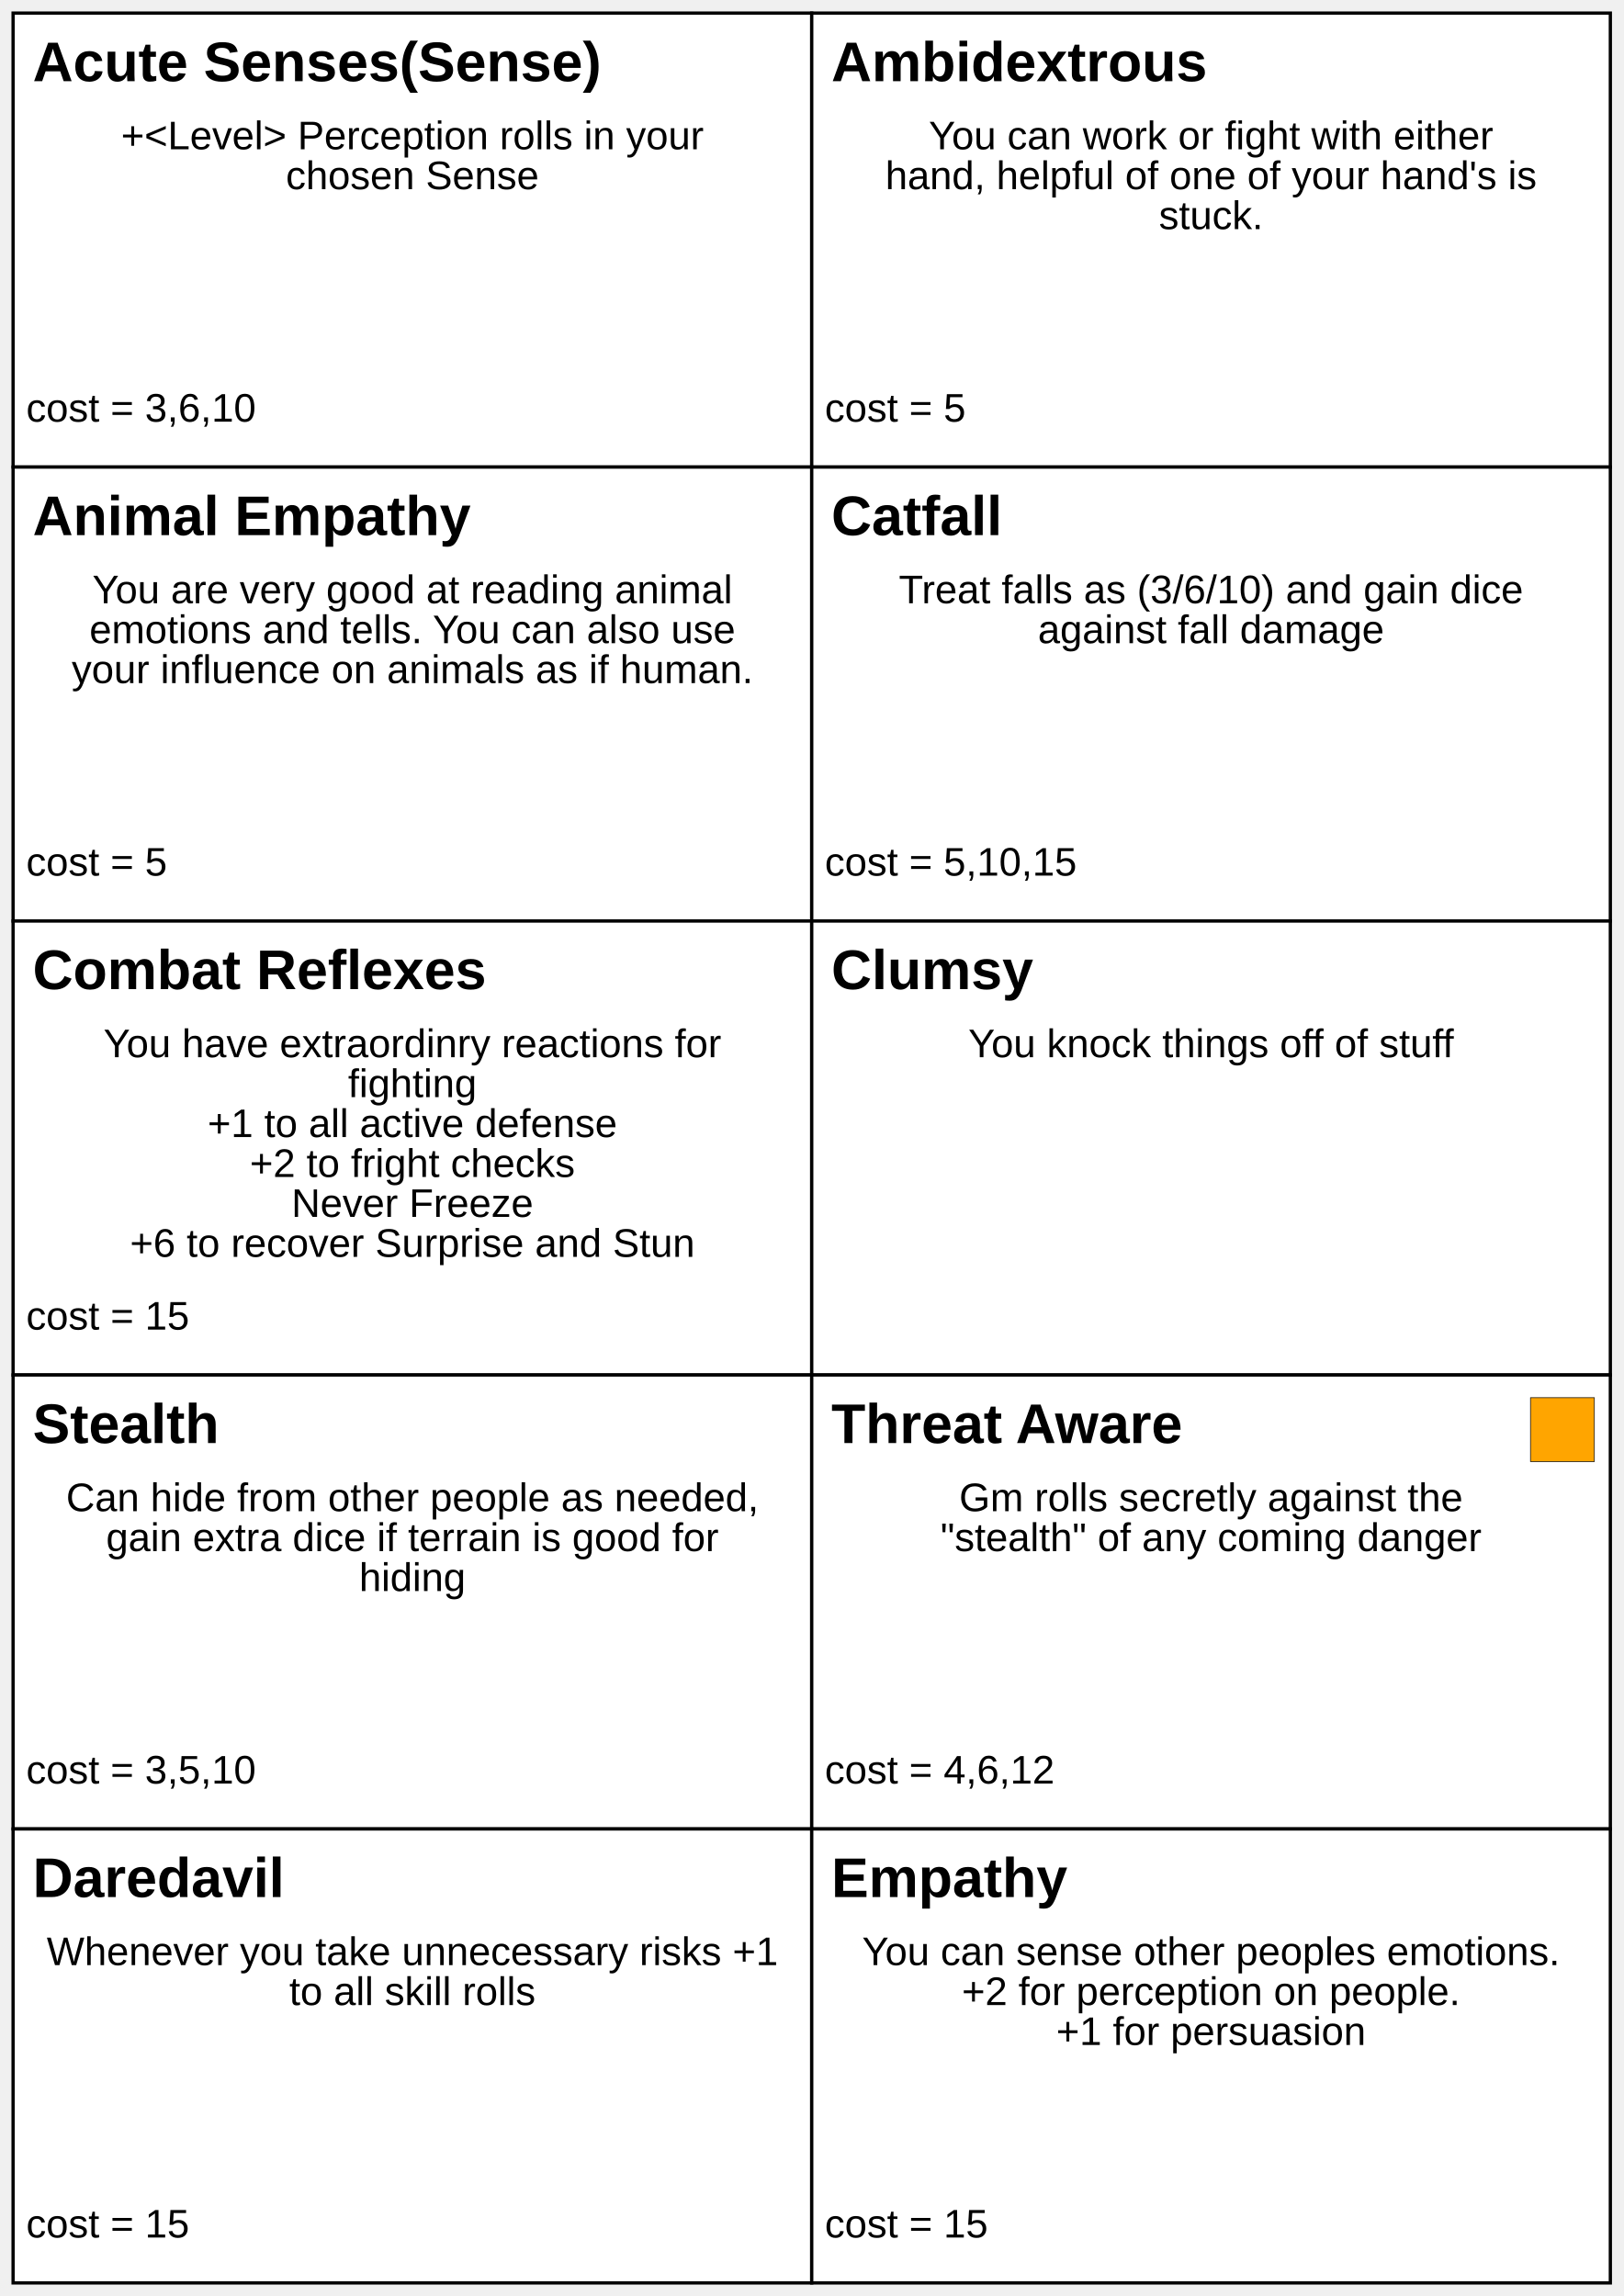
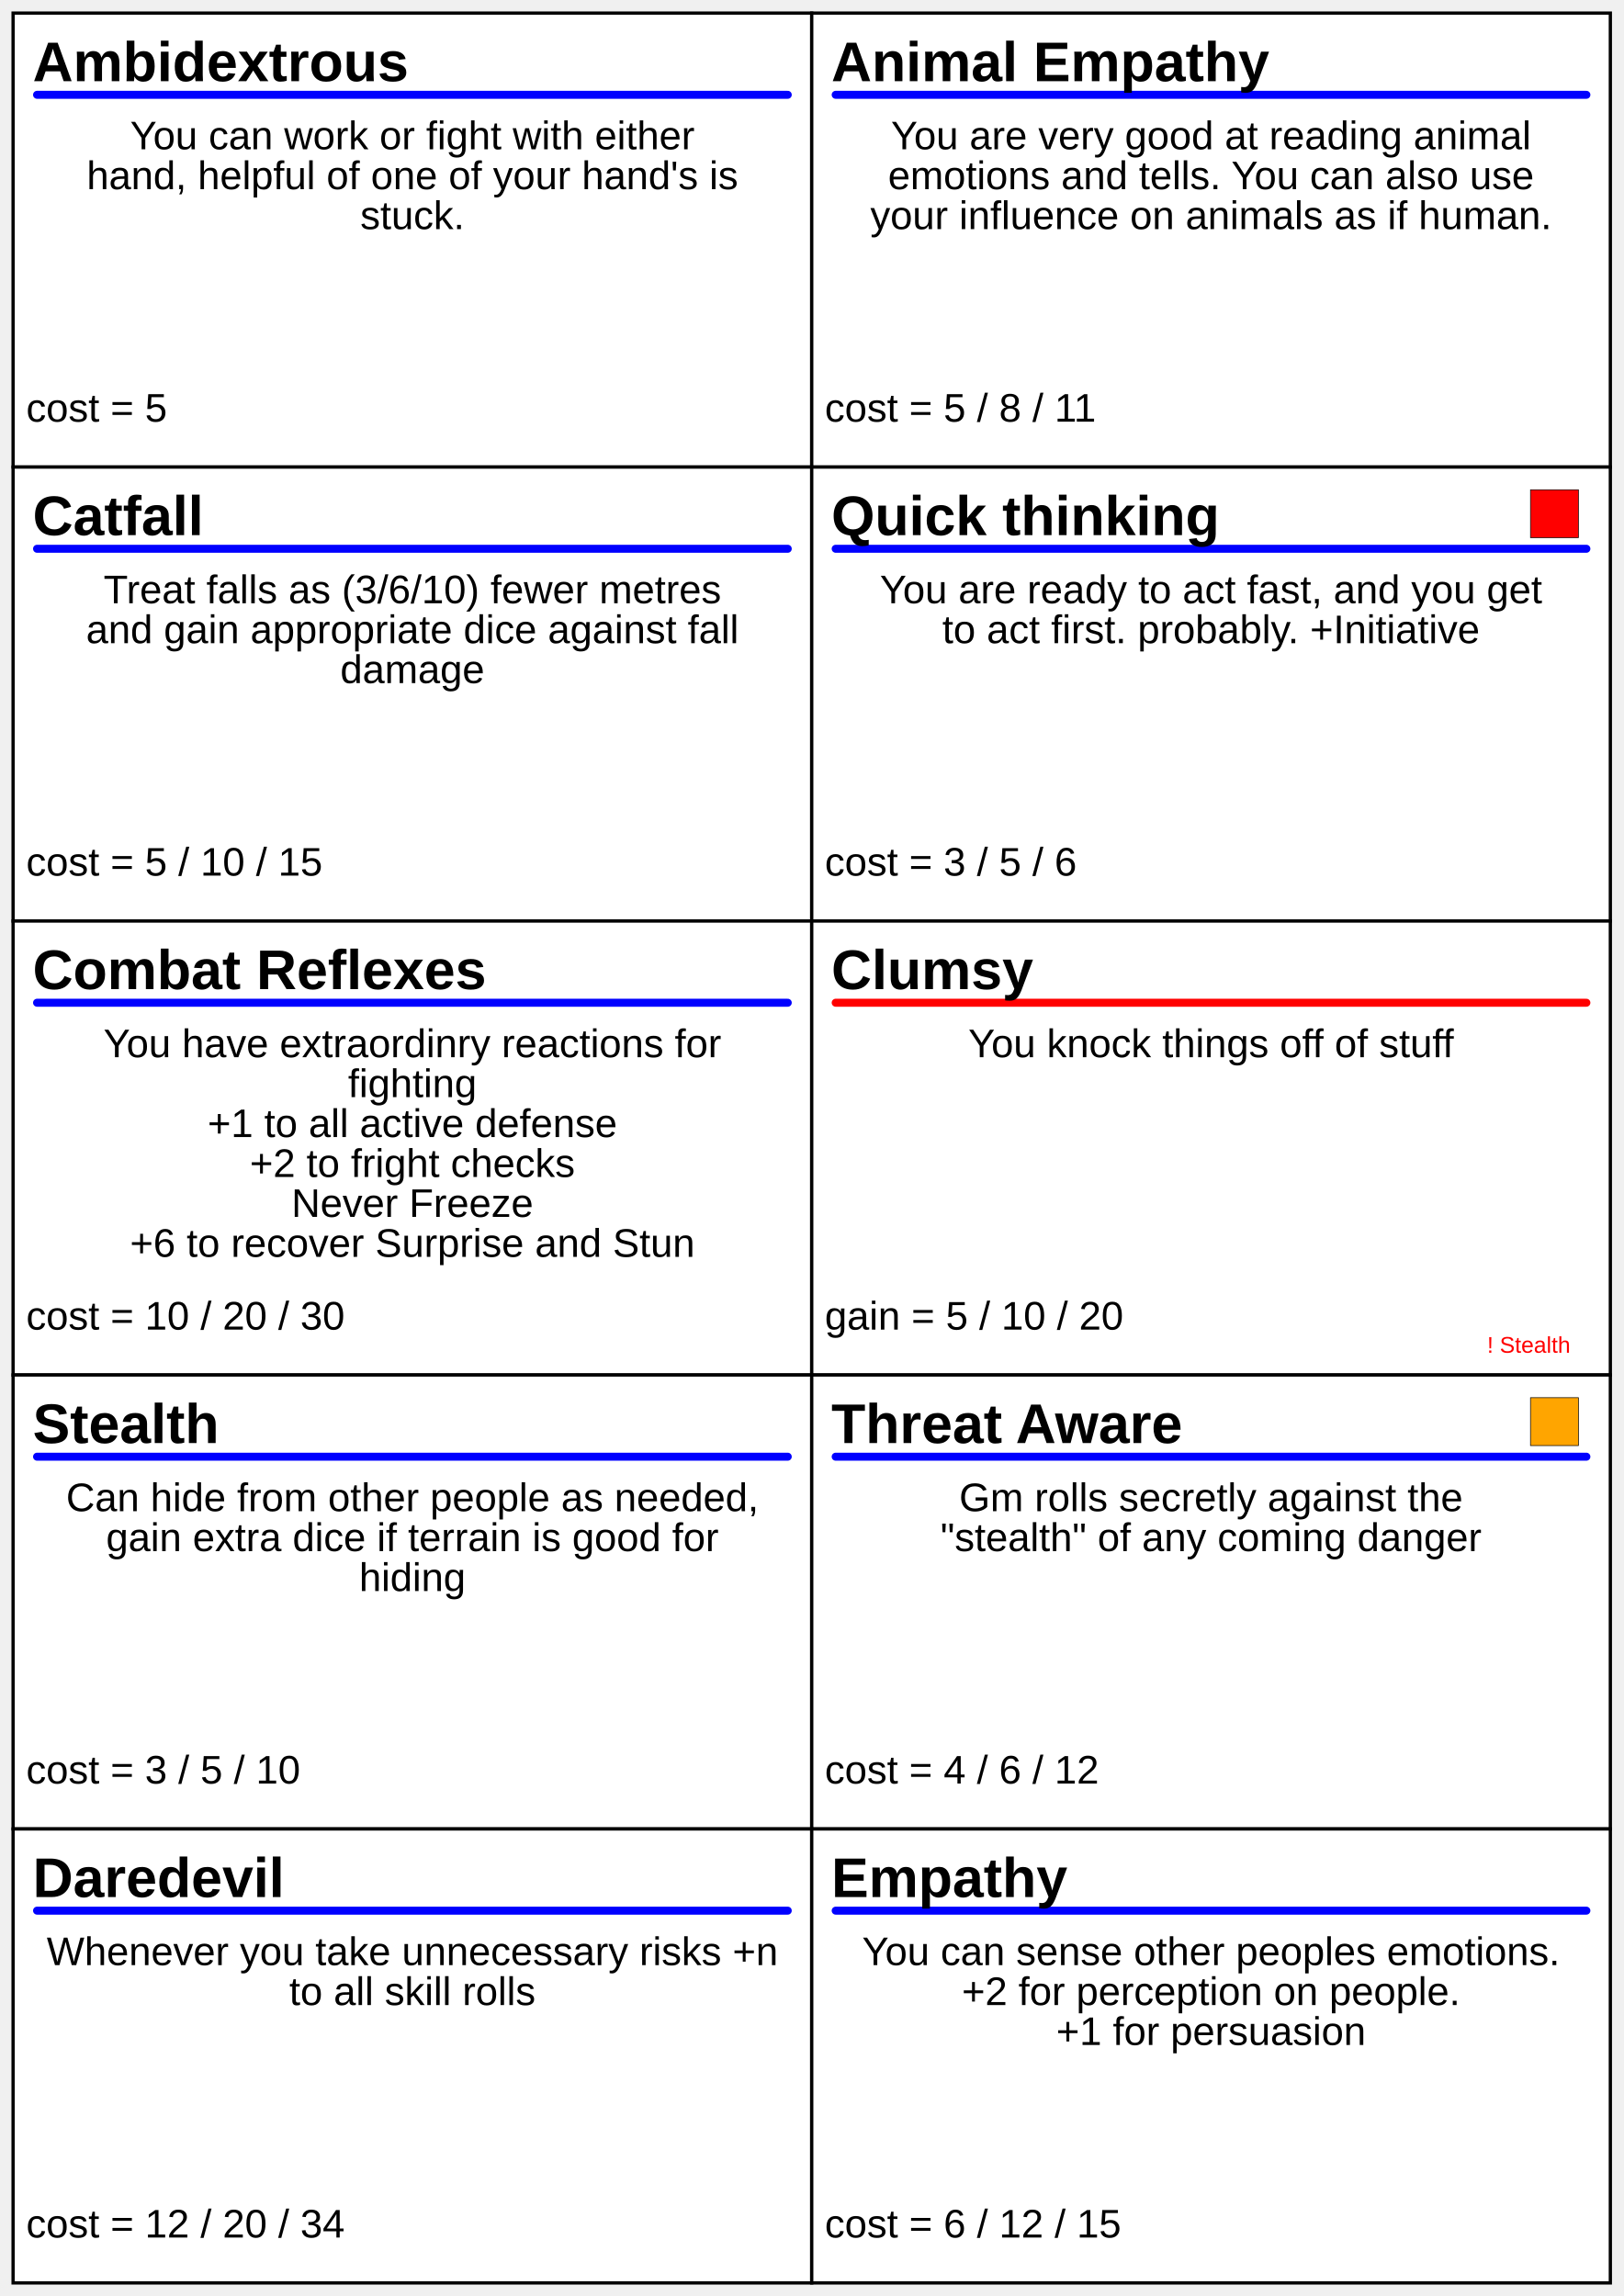
<svg xmlns="http://www.w3.org/2000/svg" width="2480px" height="3508px">
  <g transform="translate(20,20) ">
    <rect x="0px" y="0px" width="1220px" height="693.6px" fill="white" stroke="black" stroke-width="5px" />
-     <text x="30px" y="104.04px" font-size="85.4px" font-family="Arial" font-weight="bold" vertical-align="text-top">Acute Senses(Sense)</text>
-     <text x="610px" y="208.08px" font-size="61px" font-family="Arial" text-anchor="middle">+&lt;Level&gt; Perception rolls in your</text>
-     <text x="610px" y="269.08px" font-size="61px" font-family="Arial" text-anchor="middle">chosen Sense</text>
-     <text x="20px" y="624.24px" font-size="61px" font-family="Arial">cost = 3,6,10</text>
-   </g>
-   <g transform="translate(1240,20) ">
-     <rect x="0px" y="0px" width="1220px" height="693.6px" fill="white" stroke="black" stroke-width="5px" />
+     <line x1="36.6px" y1="124.848px" x2="1183.4px" y2="124.848px" fill="blue" stroke="blue" stroke-width="12.2px" stroke-linecap="round" />
    <text x="30px" y="104.04px" font-size="85.4px" font-family="Arial" font-weight="bold" vertical-align="text-top">Ambidextrous</text>
    <text x="610px" y="208.08px" font-size="61px" font-family="Arial" text-anchor="middle">You can work or fight with either</text>
    <text x="610px" y="269.08px" font-size="61px" font-family="Arial" text-anchor="middle">hand, helpful of one of your hand's is</text>
    <text x="610px" y="330.08px" font-size="61px" font-family="Arial" text-anchor="middle">stuck.</text>
    <text x="20px" y="624.24px" font-size="61px" font-family="Arial">cost = 5</text>
  </g>
-   <g transform="translate(20,713.6) ">
+   <g transform="translate(1240,20) ">
    <rect x="0px" y="0px" width="1220px" height="693.6px" fill="white" stroke="black" stroke-width="5px" />
+     <line x1="36.6px" y1="124.848px" x2="1183.4px" y2="124.848px" fill="blue" stroke="blue" stroke-width="12.2px" stroke-linecap="round" />
    <text x="30px" y="104.04px" font-size="85.4px" font-family="Arial" font-weight="bold" vertical-align="text-top">Animal Empathy</text>
    <text x="610px" y="208.08px" font-size="61px" font-family="Arial" text-anchor="middle">You are very good at reading animal</text>
    <text x="610px" y="269.08px" font-size="61px" font-family="Arial" text-anchor="middle">emotions and tells. You can also use</text>
    <text x="610px" y="330.08px" font-size="61px" font-family="Arial" text-anchor="middle">your influence on animals as if human.</text>
-     <text x="20px" y="624.24px" font-size="61px" font-family="Arial">cost = 5</text>
+     <text x="20px" y="624.24px" font-size="61px" font-family="Arial">cost = 5 / 8 / 11</text>
+   </g>
+   <g transform="translate(20,713.6) ">
+     <rect x="0px" y="0px" width="1220px" height="693.6px" fill="white" stroke="black" stroke-width="5px" />
+     <line x1="36.6px" y1="124.848px" x2="1183.4px" y2="124.848px" fill="blue" stroke="blue" stroke-width="12.2px" stroke-linecap="round" />
+     <text x="30px" y="104.04px" font-size="85.4px" font-family="Arial" font-weight="bold" vertical-align="text-top">Catfall</text>
+     <text x="610px" y="208.08px" font-size="61px" font-family="Arial" text-anchor="middle">Treat falls as (3/6/10) fewer metres</text>
+     <text x="610px" y="269.08px" font-size="61px" font-family="Arial" text-anchor="middle">and gain appropriate dice against fall</text>
+     <text x="610px" y="330.08px" font-size="61px" font-family="Arial" text-anchor="middle">damage</text>
+     <text x="20px" y="624.24px" font-size="61px" font-family="Arial">cost = 5 / 10 / 15</text>
  </g>
  <g transform="translate(1240,713.6) ">
    <rect x="0px" y="0px" width="1220px" height="693.6px" fill="white" stroke="black" stroke-width="5px" />
-     <text x="30px" y="104.04px" font-size="85.4px" font-family="Arial" font-weight="bold" vertical-align="text-top">Catfall</text>
-     <text x="610px" y="208.08px" font-size="61px" font-family="Arial" text-anchor="middle">Treat falls as (3/6/10) and gain dice</text>
-     <text x="610px" y="269.08px" font-size="61px" font-family="Arial" text-anchor="middle">against fall damage</text>
-     <text x="20px" y="624.24px" font-size="61px" font-family="Arial">cost = 5,10,15</text>
+     <line x1="36.6px" y1="124.848px" x2="1183.4px" y2="124.848px" fill="blue" stroke="blue" stroke-width="12.2px" stroke-linecap="round" />
+     <text x="30px" y="104.04px" font-size="85.4px" font-family="Arial" font-weight="bold" vertical-align="text-top">Quick thinking</text>
+     <text x="610px" y="208.08px" font-size="61px" font-family="Arial" text-anchor="middle">You are ready to act fast, and you get</text>
+     <text x="610px" y="269.08px" font-size="61px" font-family="Arial" text-anchor="middle">to act first. probably. +Initiative</text>
+     <rect x="1098px" y="34.68px" width="73.2px" height="73.2px" fill="red" stroke="black" stroke-width="1px" />
+     <text x="20px" y="624.24px" font-size="61px" font-family="Arial">cost = 3 / 5 / 6</text>
  </g>
  <g transform="translate(20,1407.2) ">
    <rect x="0px" y="0px" width="1220px" height="693.6px" fill="white" stroke="black" stroke-width="5px" />
+     <line x1="36.6px" y1="124.848px" x2="1183.4px" y2="124.848px" fill="blue" stroke="blue" stroke-width="12.2px" stroke-linecap="round" />
    <text x="30px" y="104.04px" font-size="85.4px" font-family="Arial" font-weight="bold" vertical-align="text-top">Combat Reflexes</text>
    <text x="610px" y="208.08px" font-size="61px" font-family="Arial" text-anchor="middle">You have extraordinry reactions for</text>
    <text x="610px" y="269.08px" font-size="61px" font-family="Arial" text-anchor="middle">fighting</text>
    <text x="610px" y="330.08px" font-size="61px" font-family="Arial" text-anchor="middle">+1 to all active defense</text>
    <text x="610px" y="391.08px" font-size="61px" font-family="Arial" text-anchor="middle">+2 to fright checks</text>
    <text x="610px" y="452.08px" font-size="61px" font-family="Arial" text-anchor="middle">Never Freeze</text>
    <text x="610px" y="513.08px" font-size="61px" font-family="Arial" text-anchor="middle">+6 to recover Surprise and Stun</text>
-     <text x="20px" y="624.24px" font-size="61px" font-family="Arial">cost = 15</text>
+     <text x="20px" y="624.24px" font-size="61px" font-family="Arial">cost = 10 / 20 / 30</text>
  </g>
  <g transform="translate(1240,1407.2) ">
    <rect x="0px" y="0px" width="1220px" height="693.6px" fill="white" stroke="black" stroke-width="5px" />
+     <line x1="36.6px" y1="124.848px" x2="1183.4px" y2="124.848px" fill="red" stroke="red" stroke-width="12.2px" stroke-linecap="round" />
    <text x="30px" y="104.04px" font-size="85.4px" font-family="Arial" font-weight="bold" vertical-align="text-top">Clumsy</text>
    <text x="610px" y="208.08px" font-size="61px" font-family="Arial" text-anchor="middle">You knock things off of stuff</text>
+     <text x="20px" y="624.24px" font-size="61px" font-family="Arial">gain = 5 / 10 / 20</text>
+     <text x="1159px" y="659.6px" font-size="34.68px" font-family="Arial" text-anchor="end" fill="red">! Stealth</text>
  </g>
  <g transform="translate(20,2100.8) ">
    <rect x="0px" y="0px" width="1220px" height="693.6px" fill="white" stroke="black" stroke-width="5px" />
+     <line x1="36.6px" y1="124.848px" x2="1183.4px" y2="124.848px" fill="blue" stroke="blue" stroke-width="12.2px" stroke-linecap="round" />
    <text x="30px" y="104.04px" font-size="85.4px" font-family="Arial" font-weight="bold" vertical-align="text-top">Stealth</text>
    <text x="610px" y="208.08px" font-size="61px" font-family="Arial" text-anchor="middle">Can hide from other people as needed,</text>
    <text x="610px" y="269.08px" font-size="61px" font-family="Arial" text-anchor="middle">gain extra dice if terrain is good for</text>
    <text x="610px" y="330.08px" font-size="61px" font-family="Arial" text-anchor="middle">hiding</text>
-     <text x="20px" y="624.24px" font-size="61px" font-family="Arial">cost = 3,5,10</text>
+     <text x="20px" y="624.24px" font-size="61px" font-family="Arial">cost = 3 / 5 / 10</text>
  </g>
  <g transform="translate(1240,2100.8) ">
    <rect x="0px" y="0px" width="1220px" height="693.6px" fill="white" stroke="black" stroke-width="5px" />
+     <line x1="36.6px" y1="124.848px" x2="1183.4px" y2="124.848px" fill="blue" stroke="blue" stroke-width="12.2px" stroke-linecap="round" />
    <text x="30px" y="104.04px" font-size="85.4px" font-family="Arial" font-weight="bold" vertical-align="text-top">Threat Aware</text>
    <text x="610px" y="208.08px" font-size="61px" font-family="Arial" text-anchor="middle">Gm rolls secretly against the</text>
    <text x="610px" y="269.08px" font-size="61px" font-family="Arial" text-anchor="middle">"stealth" of any coming danger</text>
-     <rect x="1098px" y="34.68px" width="97.6px" height="97.6px" fill="orange" stroke="black" stroke-width="1px" />
-     <text x="20px" y="624.24px" font-size="61px" font-family="Arial">cost = 4,6,12</text>
+     <rect x="1098px" y="34.68px" width="73.2px" height="73.2px" fill="orange" stroke="black" stroke-width="1px" />
+     <text x="20px" y="624.24px" font-size="61px" font-family="Arial">cost = 4 / 6 / 12</text>
  </g>
  <g transform="translate(20,2794.4) ">
    <rect x="0px" y="0px" width="1220px" height="693.6px" fill="white" stroke="black" stroke-width="5px" />
-     <text x="30px" y="104.04px" font-size="85.4px" font-family="Arial" font-weight="bold" vertical-align="text-top">Daredavil</text>
-     <text x="610px" y="208.08px" font-size="61px" font-family="Arial" text-anchor="middle">Whenever you take unnecessary risks +1</text>
+     <line x1="36.6px" y1="124.848px" x2="1183.4px" y2="124.848px" fill="blue" stroke="blue" stroke-width="12.2px" stroke-linecap="round" />
+     <text x="30px" y="104.04px" font-size="85.4px" font-family="Arial" font-weight="bold" vertical-align="text-top">Daredevil</text>
+     <text x="610px" y="208.08px" font-size="61px" font-family="Arial" text-anchor="middle">Whenever you take unnecessary risks +n</text>
    <text x="610px" y="269.08px" font-size="61px" font-family="Arial" text-anchor="middle">to all skill rolls</text>
-     <text x="20px" y="624.24px" font-size="61px" font-family="Arial">cost = 15</text>
+     <text x="20px" y="624.24px" font-size="61px" font-family="Arial">cost = 12 / 20 / 34</text>
  </g>
  <g transform="translate(1240,2794.4) ">
    <rect x="0px" y="0px" width="1220px" height="693.6px" fill="white" stroke="black" stroke-width="5px" />
+     <line x1="36.6px" y1="124.848px" x2="1183.4px" y2="124.848px" fill="blue" stroke="blue" stroke-width="12.2px" stroke-linecap="round" />
    <text x="30px" y="104.04px" font-size="85.4px" font-family="Arial" font-weight="bold" vertical-align="text-top">Empathy</text>
    <text x="610px" y="208.08px" font-size="61px" font-family="Arial" text-anchor="middle">You can sense other peoples emotions.</text>
    <text x="610px" y="269.08px" font-size="61px" font-family="Arial" text-anchor="middle">+2 for perception on people.</text>
    <text x="610px" y="330.08px" font-size="61px" font-family="Arial" text-anchor="middle">+1 for persuasion</text>
-     <text x="20px" y="624.24px" font-size="61px" font-family="Arial">cost = 15</text>
+     <text x="20px" y="624.24px" font-size="61px" font-family="Arial">cost = 6 / 12 / 15</text>
  </g>
</svg>
